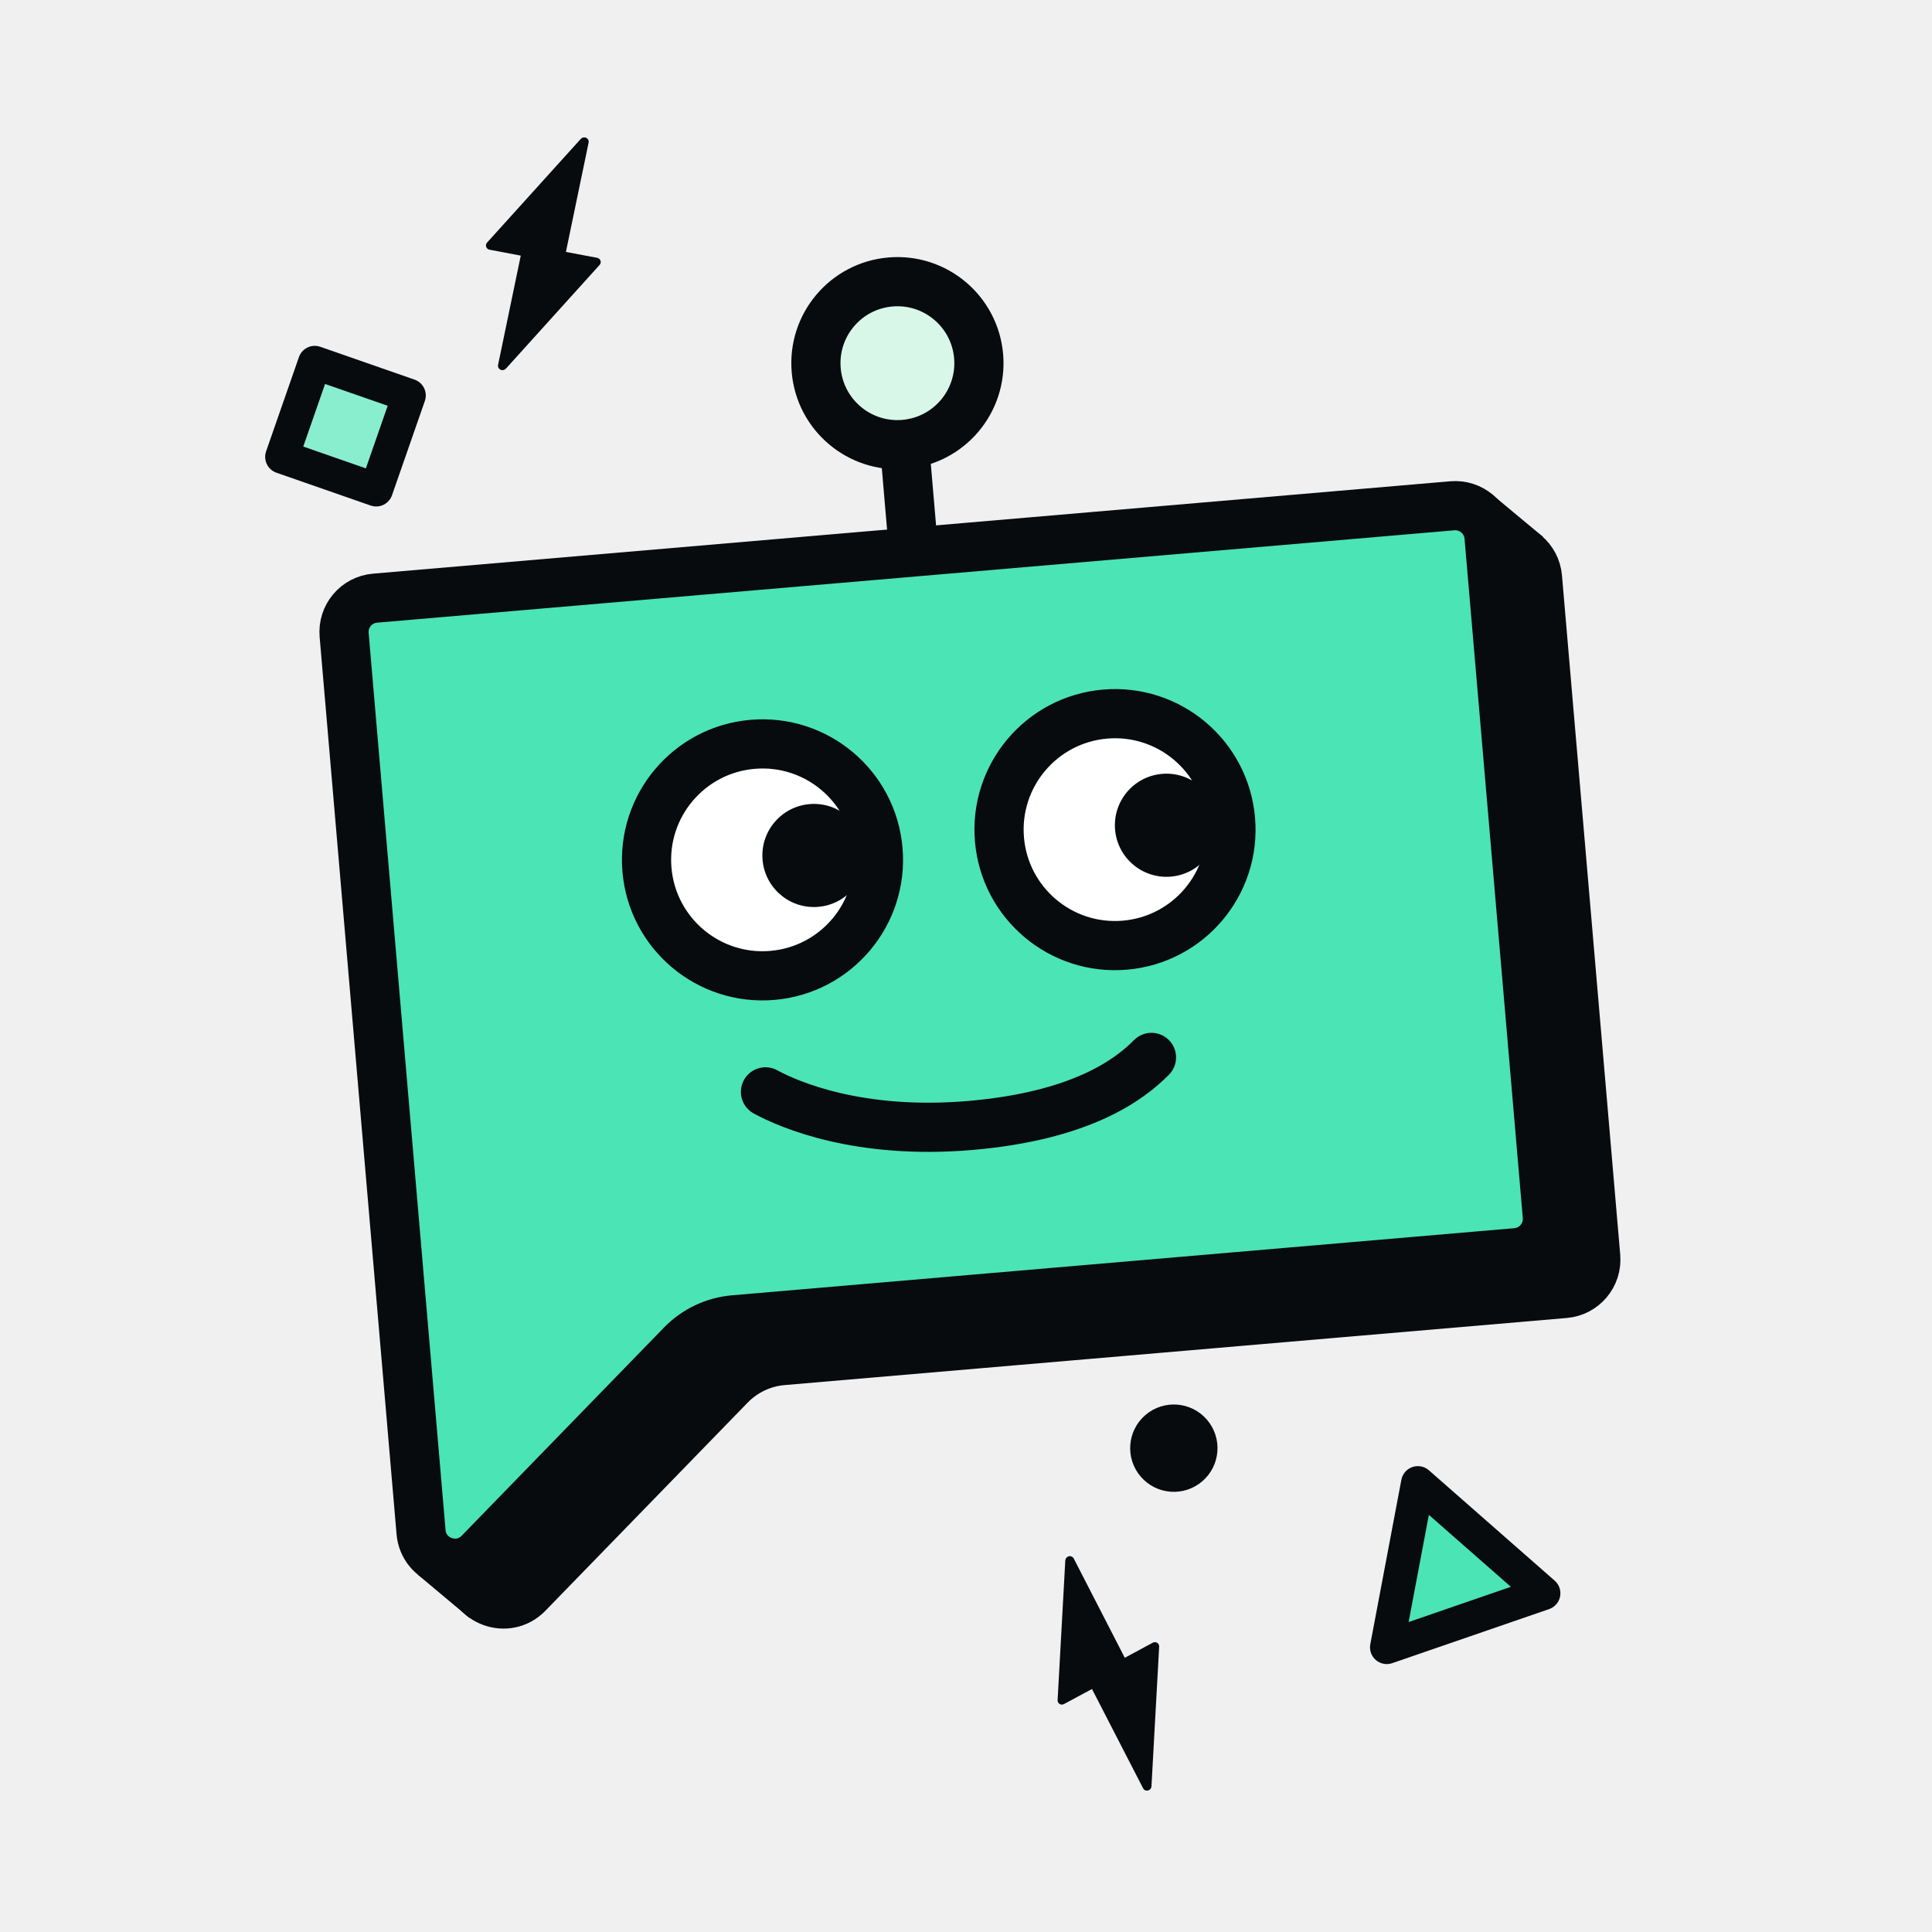
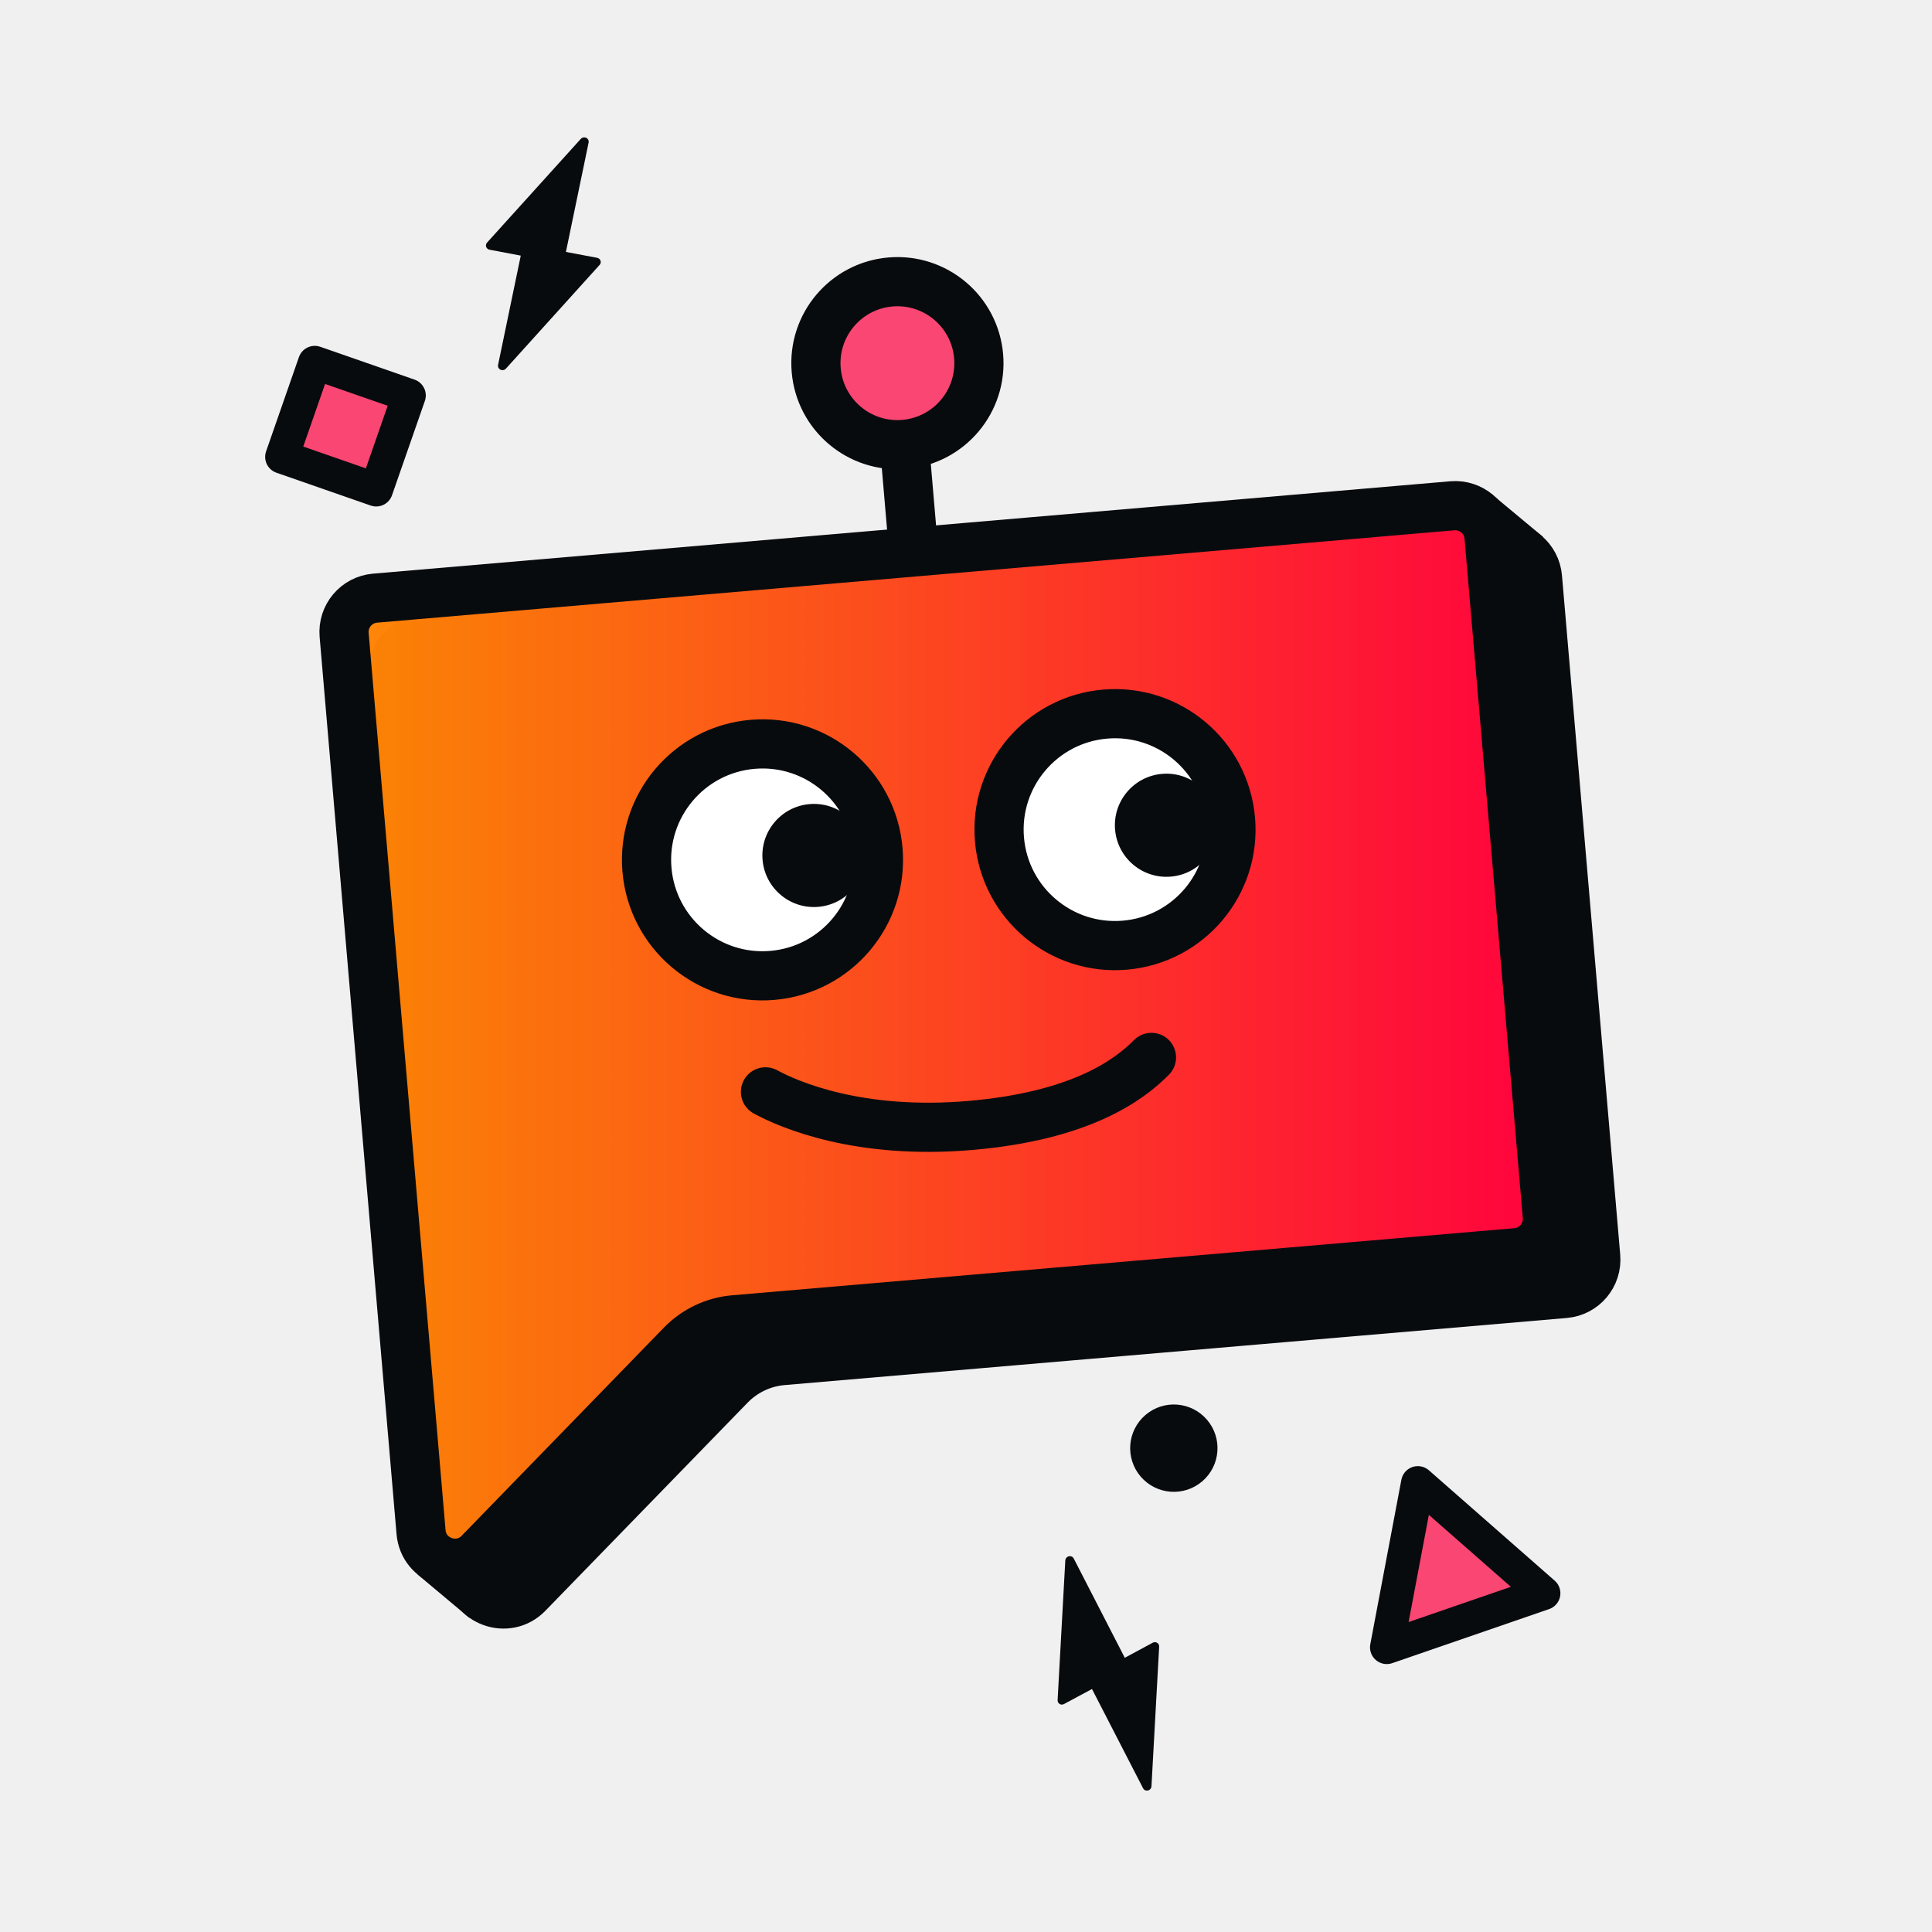
- <svg xmlns="http://www.w3.org/2000/svg" width="100%" height="100%" viewBox="0 0 48 48" fill="none" preserveAspectRatio="xMidYMid meet" aria-hidden="true" role="img">
-   <path d="M10.522 15.873L37.285 13.579C37.75 13.539 38.159 13.883 38.198 14.348L39.645 31.223C39.685 31.688 39.341 32.096 38.876 32.136L19.444 33.803C18.948 33.845 18.485 34.065 18.138 34.421L13.111 39.594C12.607 40.113 11.726 39.798 11.664 39.078L9.753 16.787C9.713 16.322 10.057 15.913 10.522 15.873Z" fill="#080B0E" stroke="#080B0E" stroke-width="1.222" />
-   <path d="M9.319 14.861L36.082 12.566C36.547 12.526 36.956 12.87 36.995 13.335L38.442 30.21C38.482 30.675 38.138 31.084 37.673 31.123L18.241 32.79C17.745 32.832 17.282 33.052 16.935 33.408L11.908 38.581C11.403 39.1 10.523 38.785 10.461 38.065L8.55 15.774C8.51 15.309 8.854 14.9 9.319 14.861Z" fill="#4BE4B4" stroke="#080B0E" stroke-width="1.222" />
-   <path d="M22.352 9.649L22.7 13.717" stroke="#080B0E" stroke-width="1.222" />
-   <circle cx="22.296" cy="9.023" r="2.025" transform="rotate(-4.90083 22.2961 9.02333)" fill="#D9F7E9" stroke="#080B0E" stroke-width="1.222" />
-   <circle cx="18.944" cy="21.363" r="2.881" transform="rotate(-4.90083 18.9444 21.3631)" fill="white" stroke="#080B0E" stroke-width="1.222" />
-   <circle cx="27.702" cy="20.612" r="2.881" transform="rotate(-4.90083 27.7022 20.6121)" fill="white" stroke="#080B0E" stroke-width="1.222" />
-   <path d="M19.018 27.127C19.616 27.452 21.351 28.198 24.104 27.962C26.857 27.726 28.054 26.831 28.608 26.271" stroke="#080B0E" stroke-width="1.222" stroke-linecap="round" />
-   <circle cx="20.222" cy="21.254" r="1.281" transform="rotate(-4.90083 20.2219 21.2536)" fill="#080B0E" />
-   <circle cx="28.98" cy="20.503" r="1.281" transform="rotate(-4.90083 28.9797 20.5027)" fill="#080B0E" />
-   <path d="M38.337 13.339L37.051 12.269L36.866 12.961L37.68 13.978L38.337 13.339Z" fill="#080B0E" />
-   <path d="M10.377 39.119L11.659 40.193L11.847 39.501L11.037 38.482L10.377 39.119Z" fill="#080B0E" />
-   <circle cx="29.164" cy="35.979" r="0.556" transform="rotate(49.3995 29.1636 35.9788)" fill="#080B0E" stroke="#080B0E" stroke-width="1.058" />
-   <path d="M35.226 36.842L38.351 39.584L34.454 40.927L35.226 36.842Z" fill="#4BE4B4" stroke="#080B0E" stroke-width="0.833" stroke-linejoin="round" />
-   <rect x="7.82" y="9.009" width="2.48" height="2.48" transform="rotate(19.208 7.82031 9.0094)" fill="#89EECE" stroke="#080B0E" stroke-width="0.833" stroke-linejoin="round" />
-   <path fill-rule="evenodd" clip-rule="evenodd" d="M14.536 3.415C14.589 3.425 14.626 3.47 14.626 3.52L14.624 3.542L14.06 6.259L14.835 6.405C14.896 6.417 14.935 6.473 14.923 6.532C14.919 6.551 14.91 6.568 14.897 6.582L12.569 9.159C12.528 9.204 12.457 9.209 12.411 9.17C12.38 9.145 12.367 9.106 12.374 9.068L12.938 6.351L12.164 6.204C12.151 6.202 12.139 6.197 12.127 6.191L12.112 6.18C12.072 6.146 12.063 6.092 12.086 6.048L12.101 6.027L14.43 3.45C14.456 3.421 14.497 3.408 14.536 3.415Z" fill="#080B0E" />
-   <path fill-rule="evenodd" clip-rule="evenodd" d="M26.527 38.676C26.575 38.65 26.632 38.662 26.664 38.701L26.676 38.719L27.945 41.187L28.639 40.813C28.694 40.784 28.76 40.803 28.788 40.857C28.796 40.873 28.8 40.892 28.799 40.912L28.608 44.38C28.605 44.44 28.553 44.489 28.492 44.487C28.453 44.487 28.417 44.465 28.4 44.43L27.13 41.963L26.436 42.336C26.424 42.342 26.412 42.346 26.399 42.349L26.38 42.35C26.328 42.349 26.286 42.312 26.278 42.263L26.276 42.238L26.467 38.77C26.469 38.73 26.492 38.695 26.527 38.676Z" fill="#080B0E" />
+ <svg xmlns="http://www.w3.org/2000/svg" xmlns:xlink="http://www.w3.org/1999/xlink" width="100%" height="100%" viewBox="0 0 48 48" fill="none" preserveAspectRatio="xMidYMid meet" aria-hidden="true" role="img" version="1.1" id="svg11">
+   <defs id="defs11">
+     <linearGradient id="linearGradient11">
+       <stop style="stop-color:#ff8a03;stop-opacity:0.982;" offset="0" id="stop11" />
+       <stop style="stop-color:#ff003f;stop-opacity:1;" offset="1" id="stop12" />
+     </linearGradient>
+     <linearGradient xlink:href="#linearGradient11" id="linearGradient12" x1="7.935" y1="25.689" x2="39.057" y2="25.689" gradientUnits="userSpaceOnUse" />
+   </defs>
+   <path d="M10.522 15.873L37.285 13.579C37.75 13.539 38.159 13.883 38.198 14.348L39.645 31.223C39.685 31.688 39.341 32.096 38.876 32.136L19.444 33.803C18.948 33.845 18.485 34.065 18.138 34.421L13.111 39.594C12.607 40.113 11.726 39.798 11.664 39.078L9.753 16.787C9.713 16.322 10.057 15.913 10.522 15.873Z" fill="#080B0E" stroke="#080B0E" stroke-width="1.222" id="path1" />
+   <path d="M9.319 14.861L36.082 12.566C36.547 12.526 36.956 12.87 36.995 13.335L38.442 30.21C38.482 30.675 38.138 31.084 37.673 31.123L18.241 32.79C17.745 32.832 17.282 33.052 16.935 33.408L11.908 38.581C11.403 39.1 10.523 38.785 10.461 38.065L8.55 15.774C8.51 15.309 8.854 14.9 9.319 14.861Z" fill="#4BE4B4" stroke="#080B0E" stroke-width="1.222" id="path2" style="fill:url(#linearGradient12)" />
+   <path d="M22.352 9.649L22.7 13.717" stroke="#080B0E" stroke-width="1.222" id="path3" />
+   <circle cx="22.296" cy="9.023" r="2.025" transform="rotate(-4.90083 22.2961 9.02333)" fill="#D9F7E9" stroke="#080B0E" stroke-width="1.222" id="circle3" style="fill:#f94672;fill-opacity:1" />
+   <circle cx="18.944" cy="21.363" r="2.881" transform="rotate(-4.90083 18.9444 21.3631)" fill="white" stroke="#080B0E" stroke-width="1.222" id="circle4" />
+   <circle cx="27.702" cy="20.612" r="2.881" transform="rotate(-4.90083 27.7022 20.6121)" fill="white" stroke="#080B0E" stroke-width="1.222" id="circle5" />
+   <path d="M19.018 27.127C19.616 27.452 21.351 28.198 24.104 27.962C26.857 27.726 28.054 26.831 28.608 26.271" stroke="#080B0E" stroke-width="1.222" stroke-linecap="round" id="path5" />
+   <circle cx="20.222" cy="21.254" r="1.281" transform="rotate(-4.90083 20.2219 21.2536)" fill="#080B0E" id="circle6" />
+   <circle cx="28.98" cy="20.503" r="1.281" transform="rotate(-4.90083 28.9797 20.5027)" fill="#080B0E" id="circle7" />
+   <path d="M38.337 13.339L37.051 12.269L36.866 12.961L37.68 13.978L38.337 13.339Z" fill="#080B0E" id="path7" />
+   <path d="M10.377 39.119L11.659 40.193L11.847 39.501L11.037 38.482L10.377 39.119Z" fill="#080B0E" id="path8" />
+   <circle cx="29.164" cy="35.979" r="0.556" transform="rotate(49.3995 29.1636 35.9788)" fill="#080B0E" stroke="#080B0E" stroke-width="1.058" id="circle8" />
+   <path d="M35.226 36.842L38.351 39.584L34.454 40.927L35.226 36.842Z" fill="#4BE4B4" stroke="#080B0E" stroke-width="0.833" stroke-linejoin="round" id="path9" style="fill:#f94672;fill-opacity:1" />
+   <rect x="7.82" y="9.009" width="2.48" height="2.48" transform="rotate(19.208 7.82031 9.0094)" fill="#89EECE" stroke="#080B0E" stroke-width="0.833" stroke-linejoin="round" id="rect9" style="fill:#f94672;fill-opacity:1" />
+   <path fill-rule="evenodd" clip-rule="evenodd" d="M14.536 3.415C14.589 3.425 14.626 3.47 14.626 3.52L14.624 3.542L14.06 6.259L14.835 6.405C14.896 6.417 14.935 6.473 14.923 6.532C14.919 6.551 14.91 6.568 14.897 6.582L12.569 9.159C12.528 9.204 12.457 9.209 12.411 9.17C12.38 9.145 12.367 9.106 12.374 9.068L12.938 6.351L12.164 6.204C12.151 6.202 12.139 6.197 12.127 6.191L12.112 6.18C12.072 6.146 12.063 6.092 12.086 6.048L12.101 6.027L14.43 3.45C14.456 3.421 14.497 3.408 14.536 3.415Z" fill="#080B0E" id="path10" />
+   <path fill-rule="evenodd" clip-rule="evenodd" d="M26.527 38.676C26.575 38.65 26.632 38.662 26.664 38.701L26.676 38.719L27.945 41.187L28.639 40.813C28.694 40.784 28.76 40.803 28.788 40.857C28.796 40.873 28.8 40.892 28.799 40.912L28.608 44.38C28.605 44.44 28.553 44.489 28.492 44.487C28.453 44.487 28.417 44.465 28.4 44.43L27.13 41.963L26.436 42.336C26.424 42.342 26.412 42.346 26.399 42.349L26.38 42.35C26.328 42.349 26.286 42.312 26.278 42.263L26.276 42.238L26.467 38.77C26.469 38.73 26.492 38.695 26.527 38.676Z" fill="#080B0E" id="path11" />
</svg>
